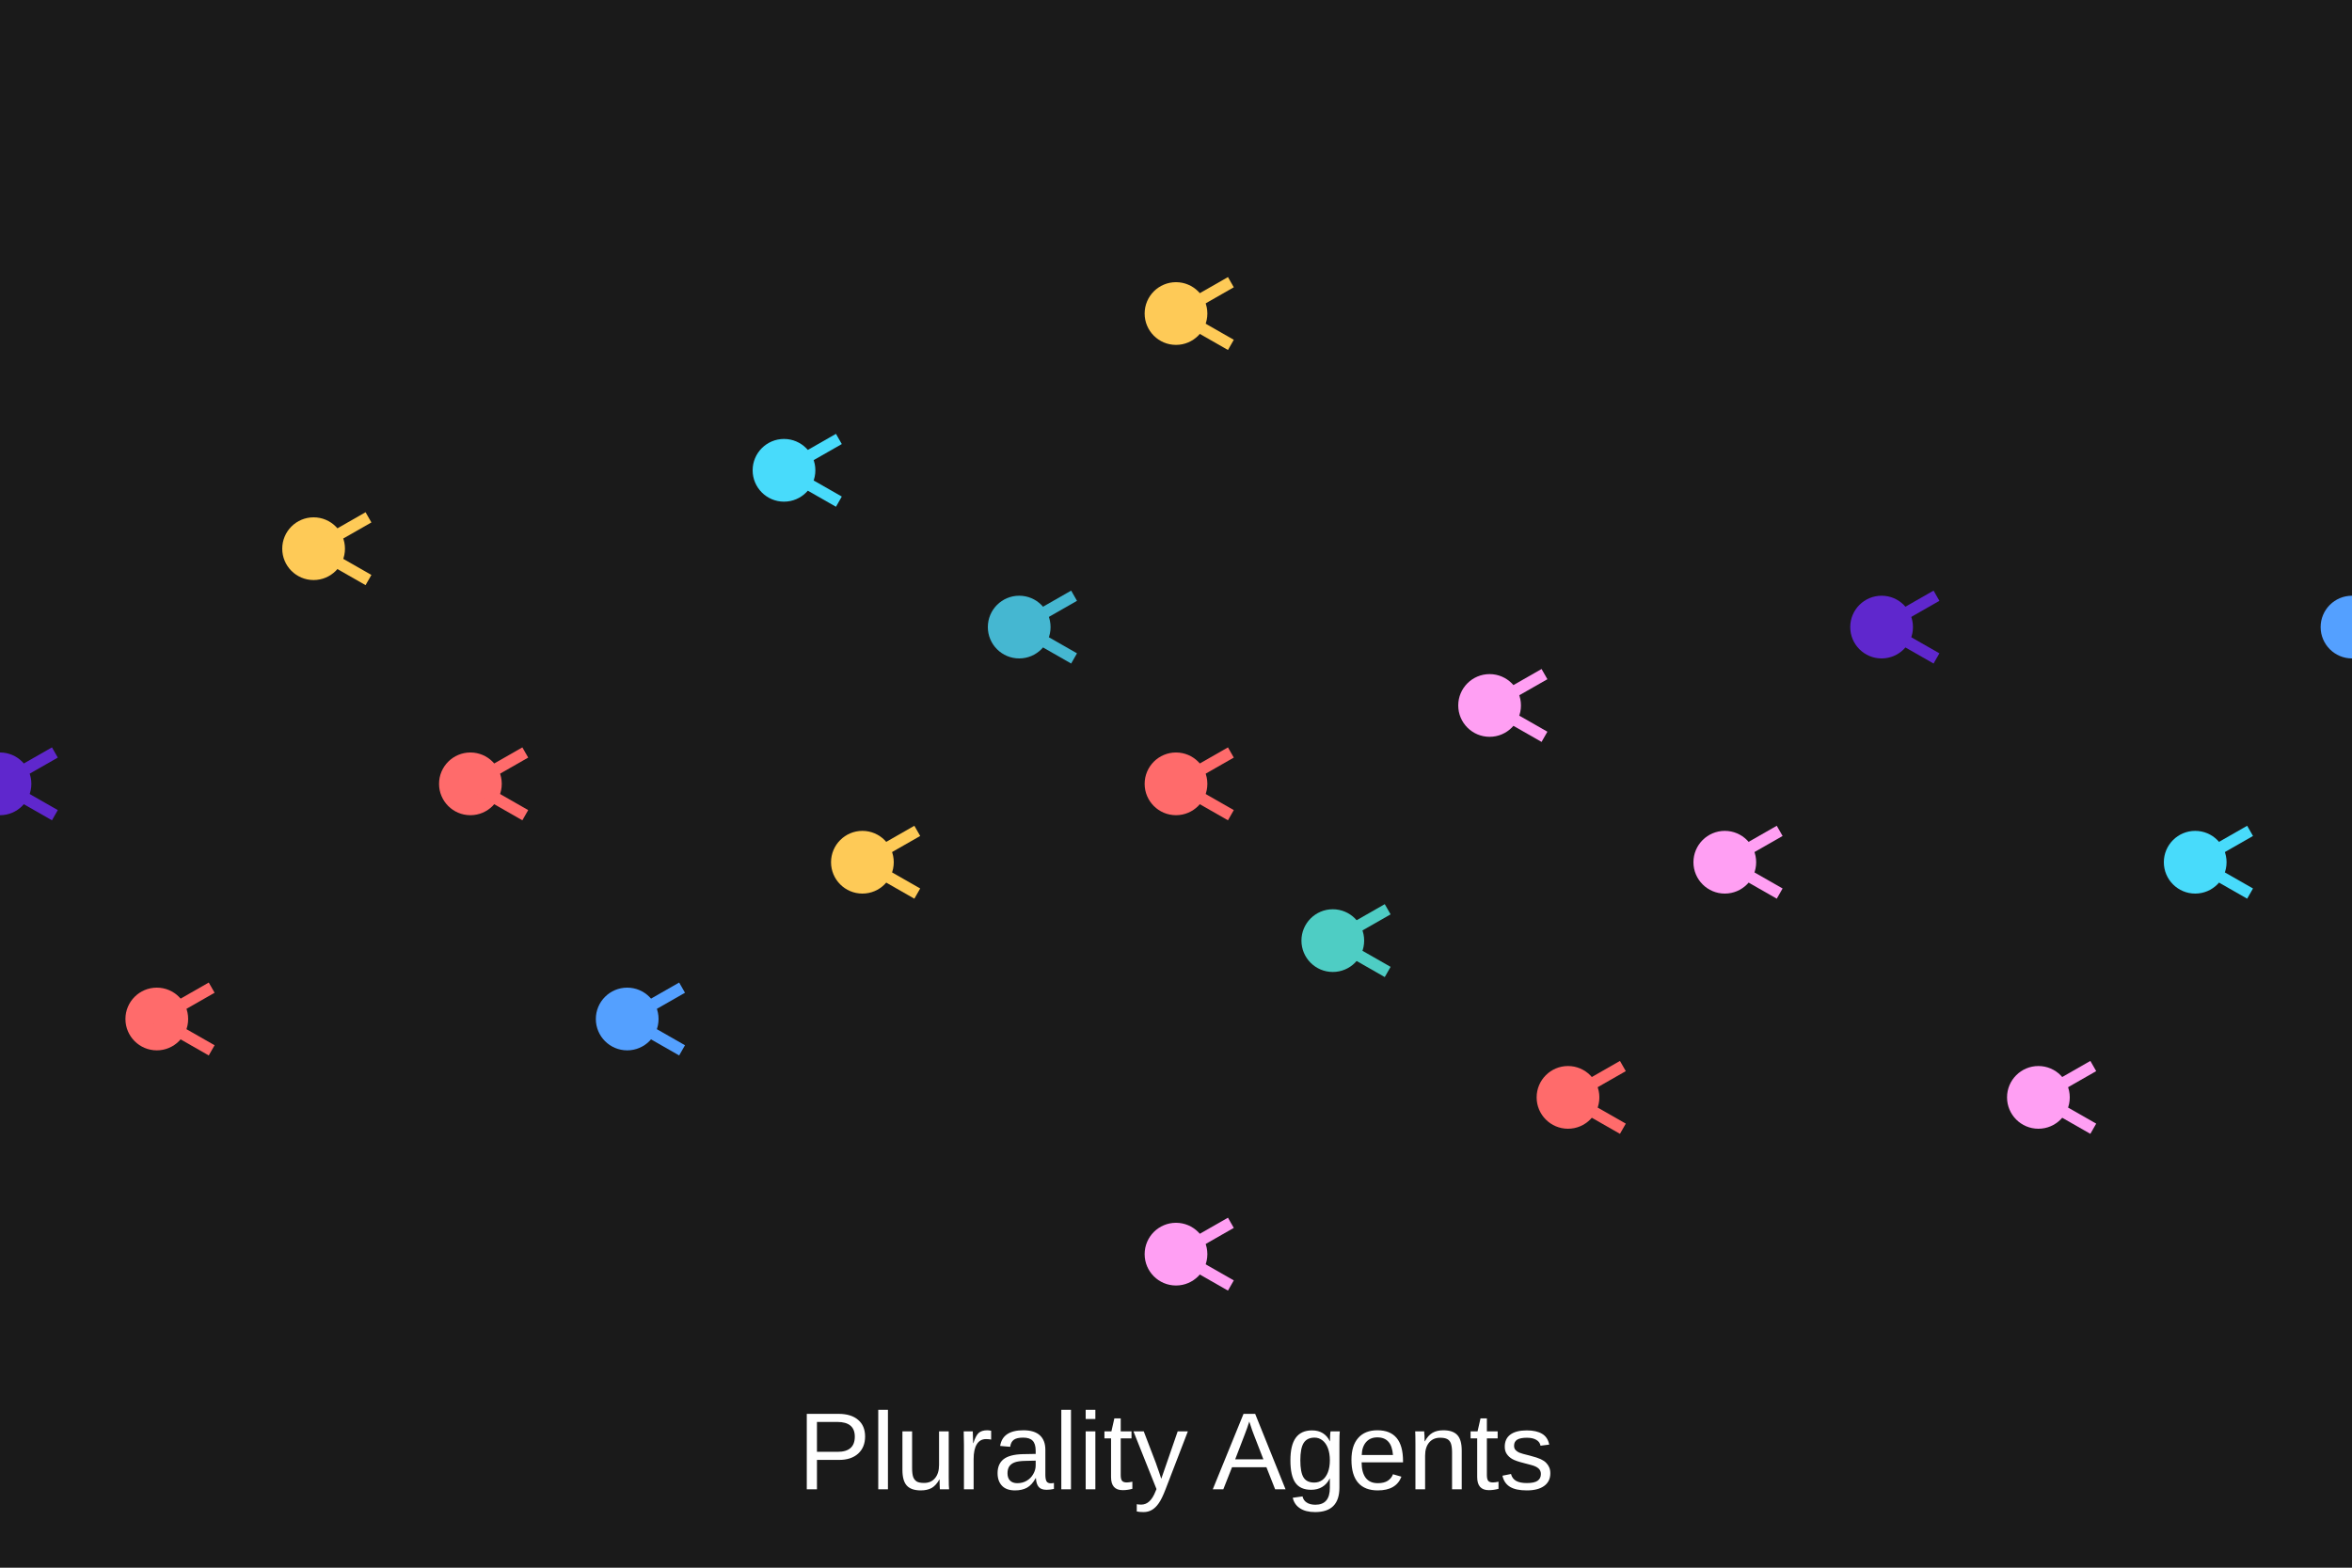
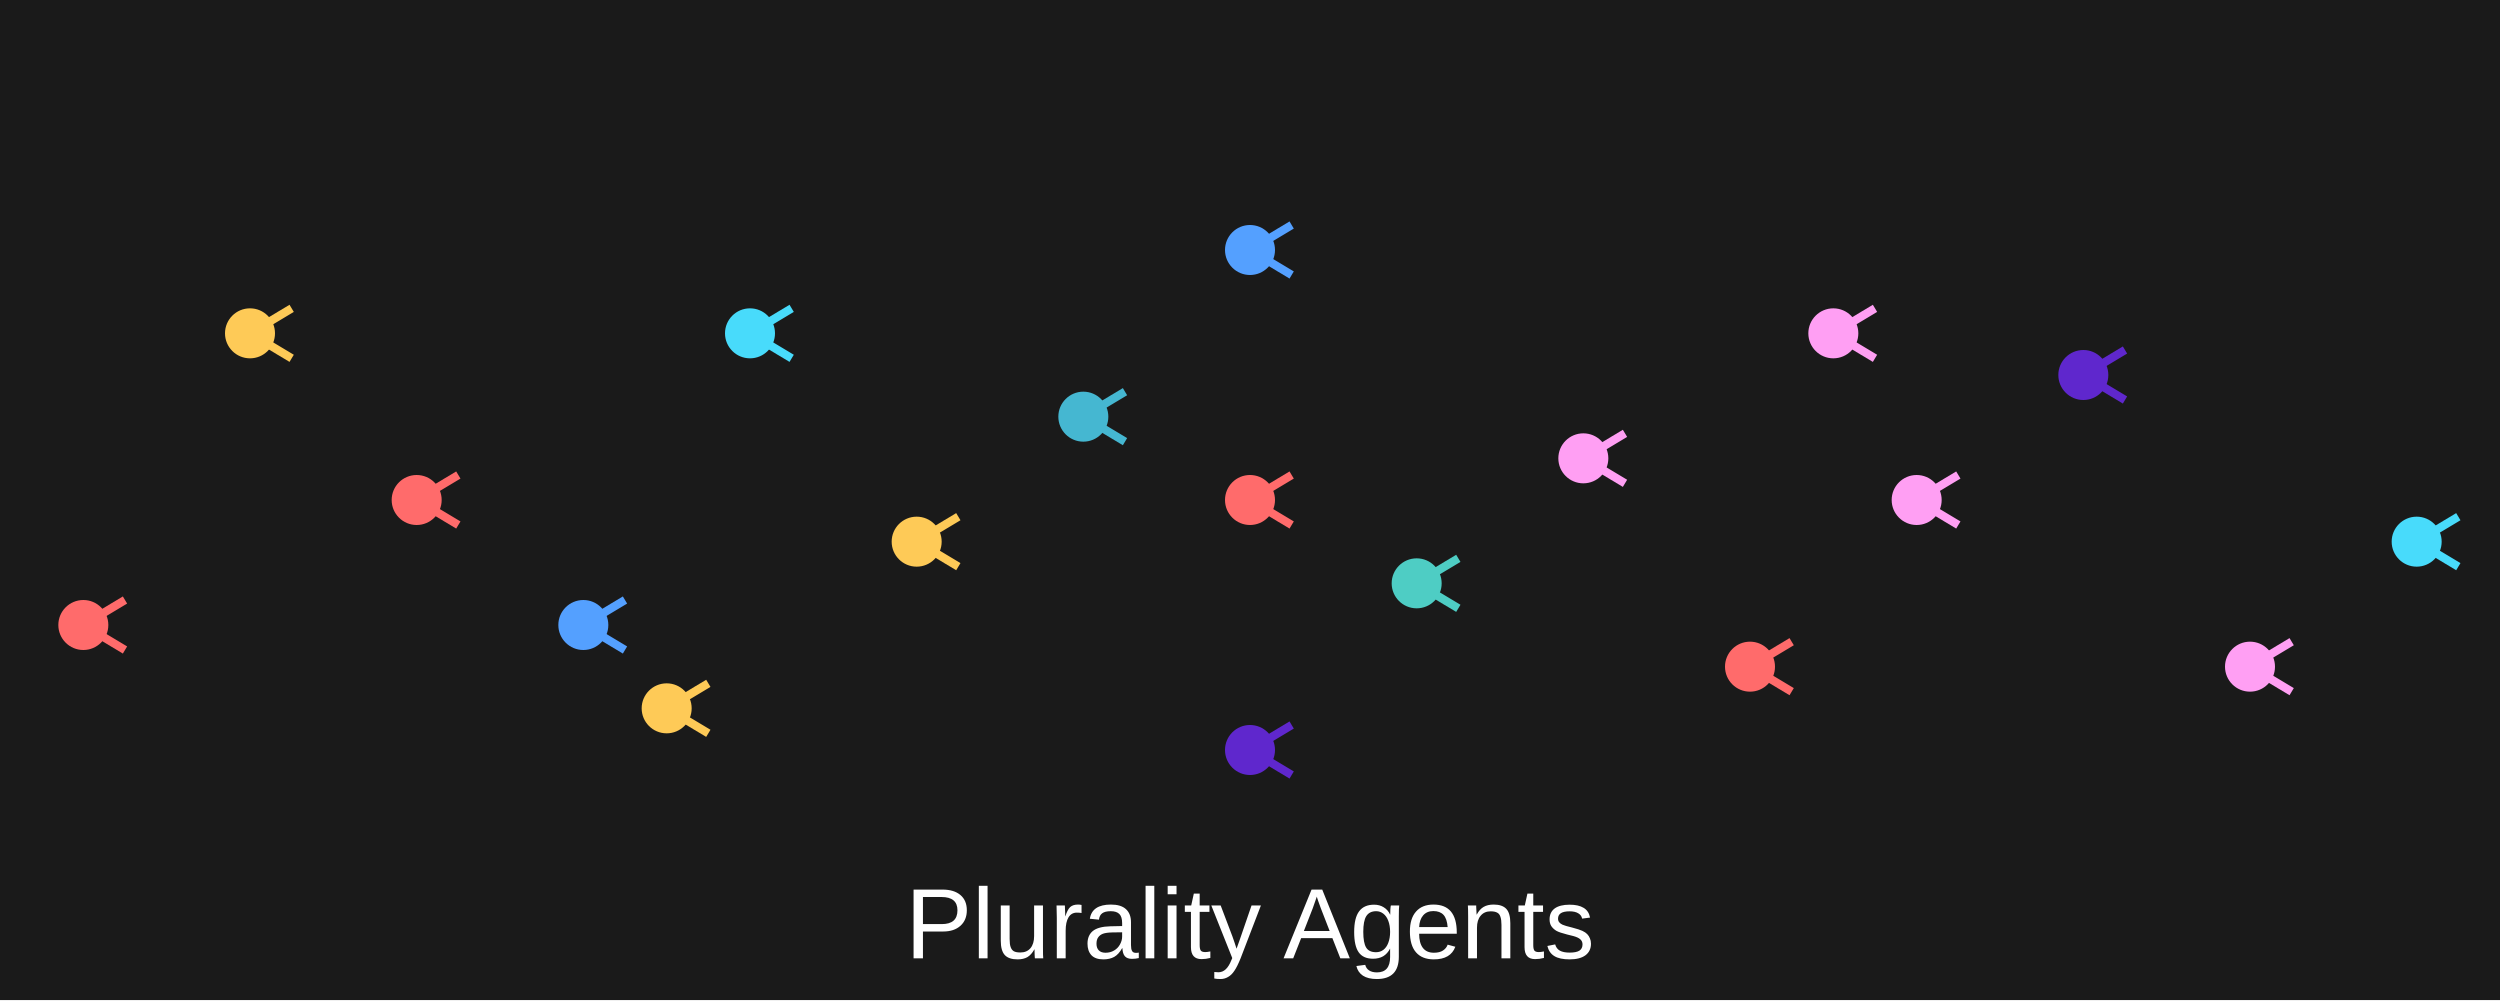
- <svg xmlns="http://www.w3.org/2000/svg" viewBox="0 0 300 200">
+ <svg xmlns="http://www.w3.org/2000/svg" viewBox="0 0 300 120">
  <style>
    .agent {
      animation: move 20s infinite linear;
    }
    @keyframes move {
      0% { transform: translate(0, 0) rotate(0deg); }
-       25% { transform: translate(150px, 75px) rotate(90deg); }
-       50% { transform: translate(0, 150px) rotate(180deg); }
-       75% { transform: translate(-150px, 75px) rotate(270deg); }
+       25% { transform: translate(150px, 45px) rotate(90deg); }
+       50% { transform: translate(0, 90px) rotate(180deg); }
+       75% { transform: translate(-150px, 45px) rotate(270deg); }
      100% { transform: translate(0, 0) rotate(360deg); }
    }
  </style>
  <rect width="100%" height="100%" fill="#1a1a1a" />
  <g class="agent" style="animation-delay: -0s;">
-     <circle cx="150" cy="100" r="4" fill="#ff6b6b" />
-     <line x1="150" y1="100" x2="157" y2="96" stroke="#ff6b6b" stroke-width="1.5" />
-     <line x1="150" y1="100" x2="157" y2="104" stroke="#ff6b6b" stroke-width="1.5" />
+     <circle cx="150" cy="60" r="3" fill="#ff6b6b" />
+     <line x1="150" y1="60" x2="155" y2="57" stroke="#ff6b6b" stroke-width="1" />
+     <line x1="150" y1="60" x2="155" y2="63" stroke="#ff6b6b" stroke-width="1" />
  </g>
  <g class="agent" style="animation-delay: -1s;">
-     <circle cx="170" cy="120" r="4" fill="#4ecdc4" />
-     <line x1="170" y1="120" x2="177" y2="116" stroke="#4ecdc4" stroke-width="1.5" />
-     <line x1="170" y1="120" x2="177" y2="124" stroke="#4ecdc4" stroke-width="1.5" />
+     <circle cx="170" cy="70" r="3" fill="#4ecdc4" />
+     <line x1="170" y1="70" x2="175" y2="67" stroke="#4ecdc4" stroke-width="1" />
+     <line x1="170" y1="70" x2="175" y2="73" stroke="#4ecdc4" stroke-width="1" />
  </g>
  <g class="agent" style="animation-delay: -2s;">
-     <circle cx="130" cy="80" r="4" fill="#45b7d1" />
-     <line x1="130" y1="80" x2="137" y2="76" stroke="#45b7d1" stroke-width="1.5" />
-     <line x1="130" y1="80" x2="137" y2="84" stroke="#45b7d1" stroke-width="1.5" />
+     <circle cx="130" cy="50" r="3" fill="#45b7d1" />
+     <line x1="130" y1="50" x2="135" y2="47" stroke="#45b7d1" stroke-width="1" />
+     <line x1="130" y1="50" x2="135" y2="53" stroke="#45b7d1" stroke-width="1" />
  </g>
  <g class="agent" style="animation-delay: -3s;">
-     <circle cx="190" cy="90" r="4" fill="#ff9ff3" />
-     <line x1="190" y1="90" x2="197" y2="86" stroke="#ff9ff3" stroke-width="1.5" />
-     <line x1="190" y1="90" x2="197" y2="94" stroke="#ff9ff3" stroke-width="1.5" />
+     <circle cx="190" cy="55" r="3" fill="#ff9ff3" />
+     <line x1="190" y1="55" x2="195" y2="52" stroke="#ff9ff3" stroke-width="1" />
+     <line x1="190" y1="55" x2="195" y2="58" stroke="#ff9ff3" stroke-width="1" />
  </g>
  <g class="agent" style="animation-delay: -4s;">
-     <circle cx="110" cy="110" r="4" fill="#feca57" />
-     <line x1="110" y1="110" x2="117" y2="106" stroke="#feca57" stroke-width="1.5" />
-     <line x1="110" y1="110" x2="117" y2="114" stroke="#feca57" stroke-width="1.5" />
+     <circle cx="110" cy="65" r="3" fill="#feca57" />
+     <line x1="110" y1="65" x2="115" y2="62" stroke="#feca57" stroke-width="1" />
+     <line x1="110" y1="65" x2="115" y2="68" stroke="#feca57" stroke-width="1" />
  </g>
  <g class="agent" style="animation-delay: -5s;">
-     <circle cx="200" cy="140" r="4" fill="#ff6b6b" />
-     <line x1="200" y1="140" x2="207" y2="136" stroke="#ff6b6b" stroke-width="1.5" />
-     <line x1="200" y1="140" x2="207" y2="144" stroke="#ff6b6b" stroke-width="1.5" />
+     <circle cx="210" cy="80" r="3" fill="#ff6b6b" />
+     <line x1="210" y1="80" x2="215" y2="77" stroke="#ff6b6b" stroke-width="1" />
+     <line x1="210" y1="80" x2="215" y2="83" stroke="#ff6b6b" stroke-width="1" />
  </g>
  <g class="agent" style="animation-delay: -6s;">
-     <circle cx="100" cy="60" r="4" fill="#48dbfb" />
-     <line x1="100" y1="60" x2="107" y2="56" stroke="#48dbfb" stroke-width="1.5" />
-     <line x1="100" y1="60" x2="107" y2="64" stroke="#48dbfb" stroke-width="1.5" />
+     <circle cx="90" cy="40" r="3" fill="#48dbfb" />
+     <line x1="90" y1="40" x2="95" y2="37" stroke="#48dbfb" stroke-width="1" />
+     <line x1="90" y1="40" x2="95" y2="43" stroke="#48dbfb" stroke-width="1" />
  </g>
  <g class="agent" style="animation-delay: -7s;">
-     <circle cx="220" cy="110" r="4" fill="#ff9ff3" />
-     <line x1="220" y1="110" x2="227" y2="106" stroke="#ff9ff3" stroke-width="1.5" />
-     <line x1="220" y1="110" x2="227" y2="114" stroke="#ff9ff3" stroke-width="1.5" />
+     <circle cx="230" cy="60" r="3" fill="#ff9ff3" />
+     <line x1="230" y1="60" x2="235" y2="57" stroke="#ff9ff3" stroke-width="1" />
+     <line x1="230" y1="60" x2="235" y2="63" stroke="#ff9ff3" stroke-width="1" />
  </g>
  <g class="agent" style="animation-delay: -8s;">
-     <circle cx="80" cy="130" r="4" fill="#54a0ff" />
-     <line x1="80" y1="130" x2="87" y2="126" stroke="#54a0ff" stroke-width="1.5" />
-     <line x1="80" y1="130" x2="87" y2="134" stroke="#54a0ff" stroke-width="1.5" />
+     <circle cx="70" cy="75" r="3" fill="#54a0ff" />
+     <line x1="70" y1="75" x2="75" y2="72" stroke="#54a0ff" stroke-width="1" />
+     <line x1="70" y1="75" x2="75" y2="78" stroke="#54a0ff" stroke-width="1" />
  </g>
  <g class="agent" style="animation-delay: -9s;">
-     <circle cx="240" cy="80" r="4" fill="#5f27cd" />
-     <line x1="240" y1="80" x2="247" y2="76" stroke="#5f27cd" stroke-width="1.5" />
-     <line x1="240" y1="80" x2="247" y2="84" stroke="#5f27cd" stroke-width="1.5" />
+     <circle cx="250" cy="45" r="3" fill="#5f27cd" />
+     <line x1="250" y1="45" x2="255" y2="42" stroke="#5f27cd" stroke-width="1" />
+     <line x1="250" y1="45" x2="255" y2="48" stroke="#5f27cd" stroke-width="1" />
  </g>
  <g class="agent" style="animation-delay: -10s;">
-     <circle cx="60" cy="100" r="4" fill="#ff6b6b" />
-     <line x1="60" y1="100" x2="67" y2="96" stroke="#ff6b6b" stroke-width="1.5" />
-     <line x1="60" y1="100" x2="67" y2="104" stroke="#ff6b6b" stroke-width="1.5" />
+     <circle cx="50" cy="60" r="3" fill="#ff6b6b" />
+     <line x1="50" y1="60" x2="55" y2="57" stroke="#ff6b6b" stroke-width="1" />
+     <line x1="50" y1="60" x2="55" y2="63" stroke="#ff6b6b" stroke-width="1" />
  </g>
  <g class="agent" style="animation-delay: -11s;">
-     <circle cx="260" cy="140" r="4" fill="#ff9ff3" />
-     <line x1="260" y1="140" x2="267" y2="136" stroke="#ff9ff3" stroke-width="1.5" />
-     <line x1="260" y1="140" x2="267" y2="144" stroke="#ff9ff3" stroke-width="1.5" />
+     <circle cx="270" cy="80" r="3" fill="#ff9ff3" />
+     <line x1="270" y1="80" x2="275" y2="77" stroke="#ff9ff3" stroke-width="1" />
+     <line x1="270" y1="80" x2="275" y2="83" stroke="#ff9ff3" stroke-width="1" />
  </g>
  <g class="agent" style="animation-delay: -12s;">
-     <circle cx="40" cy="70" r="4" fill="#feca57" />
-     <line x1="40" y1="70" x2="47" y2="66" stroke="#feca57" stroke-width="1.5" />
-     <line x1="40" y1="70" x2="47" y2="74" stroke="#feca57" stroke-width="1.5" />
+     <circle cx="30" cy="40" r="3" fill="#feca57" />
+     <line x1="30" y1="40" x2="35" y2="37" stroke="#feca57" stroke-width="1" />
+     <line x1="30" y1="40" x2="35" y2="43" stroke="#feca57" stroke-width="1" />
  </g>
  <g class="agent" style="animation-delay: -13s;">
-     <circle cx="280" cy="110" r="4" fill="#48dbfb" />
-     <line x1="280" y1="110" x2="287" y2="106" stroke="#48dbfb" stroke-width="1.5" />
-     <line x1="280" y1="110" x2="287" y2="114" stroke="#48dbfb" stroke-width="1.5" />
+     <circle cx="290" cy="65" r="3" fill="#48dbfb" />
+     <line x1="290" y1="65" x2="295" y2="62" stroke="#48dbfb" stroke-width="1" />
+     <line x1="290" y1="65" x2="295" y2="68" stroke="#48dbfb" stroke-width="1" />
  </g>
  <g class="agent" style="animation-delay: -14s;">
-     <circle cx="20" cy="130" r="4" fill="#ff6b6b" />
-     <line x1="20" y1="130" x2="27" y2="126" stroke="#ff6b6b" stroke-width="1.5" />
-     <line x1="20" y1="130" x2="27" y2="134" stroke="#ff6b6b" stroke-width="1.5" />
+     <circle cx="10" cy="75" r="3" fill="#ff6b6b" />
+     <line x1="10" y1="75" x2="15" y2="72" stroke="#ff6b6b" stroke-width="1" />
+     <line x1="10" y1="75" x2="15" y2="78" stroke="#ff6b6b" stroke-width="1" />
  </g>
  <g class="agent" style="animation-delay: -15s;">
-     <circle cx="300" cy="80" r="4" fill="#54a0ff" />
-     <line x1="300" y1="80" x2="307" y2="76" stroke="#54a0ff" stroke-width="1.5" />
-     <line x1="300" y1="80" x2="307" y2="84" stroke="#54a0ff" stroke-width="1.5" />
+     <circle cx="150" cy="30" r="3" fill="#54a0ff" />
+     <line x1="150" y1="30" x2="155" y2="27" stroke="#54a0ff" stroke-width="1" />
+     <line x1="150" y1="30" x2="155" y2="33" stroke="#54a0ff" stroke-width="1" />
  </g>
  <g class="agent" style="animation-delay: -16s;">
-     <circle cx="0" cy="100" r="4" fill="#5f27cd" />
-     <line x1="0" y1="100" x2="7" y2="96" stroke="#5f27cd" stroke-width="1.5" />
-     <line x1="0" y1="100" x2="7" y2="104" stroke="#5f27cd" stroke-width="1.5" />
+     <circle cx="150" cy="90" r="3" fill="#5f27cd" />
+     <line x1="150" y1="90" x2="155" y2="87" stroke="#5f27cd" stroke-width="1" />
+     <line x1="150" y1="90" x2="155" y2="93" stroke="#5f27cd" stroke-width="1" />
  </g>
  <g class="agent" style="animation-delay: -17s;">
-     <circle cx="150" cy="160" r="4" fill="#ff9ff3" />
-     <line x1="150" y1="160" x2="157" y2="156" stroke="#ff9ff3" stroke-width="1.5" />
-     <line x1="150" y1="160" x2="157" y2="164" stroke="#ff9ff3" stroke-width="1.5" />
+     <circle cx="220" cy="40" r="3" fill="#ff9ff3" />
+     <line x1="220" y1="40" x2="225" y2="37" stroke="#ff9ff3" stroke-width="1" />
+     <line x1="220" y1="40" x2="225" y2="43" stroke="#ff9ff3" stroke-width="1" />
  </g>
  <g class="agent" style="animation-delay: -18s;">
-     <circle cx="150" cy="40" r="4" fill="#feca57" />
-     <line x1="150" y1="40" x2="157" y2="36" stroke="#feca57" stroke-width="1.5" />
-     <line x1="150" y1="40" x2="157" y2="44" stroke="#feca57" stroke-width="1.5" />
+     <circle cx="80" cy="85" r="3" fill="#feca57" />
+     <line x1="80" y1="85" x2="85" y2="82" stroke="#feca57" stroke-width="1" />
+     <line x1="80" y1="85" x2="85" y2="88" stroke="#feca57" stroke-width="1" />
  </g>
-   <text x="150" y="190" font-family="Arial, sans-serif" font-size="14" fill="white" text-anchor="middle">Plurality Agents</text>
+   <text x="150" y="115" font-family="Arial, sans-serif" font-size="12" fill="white" text-anchor="middle">Plurality Agents</text>
</svg>
